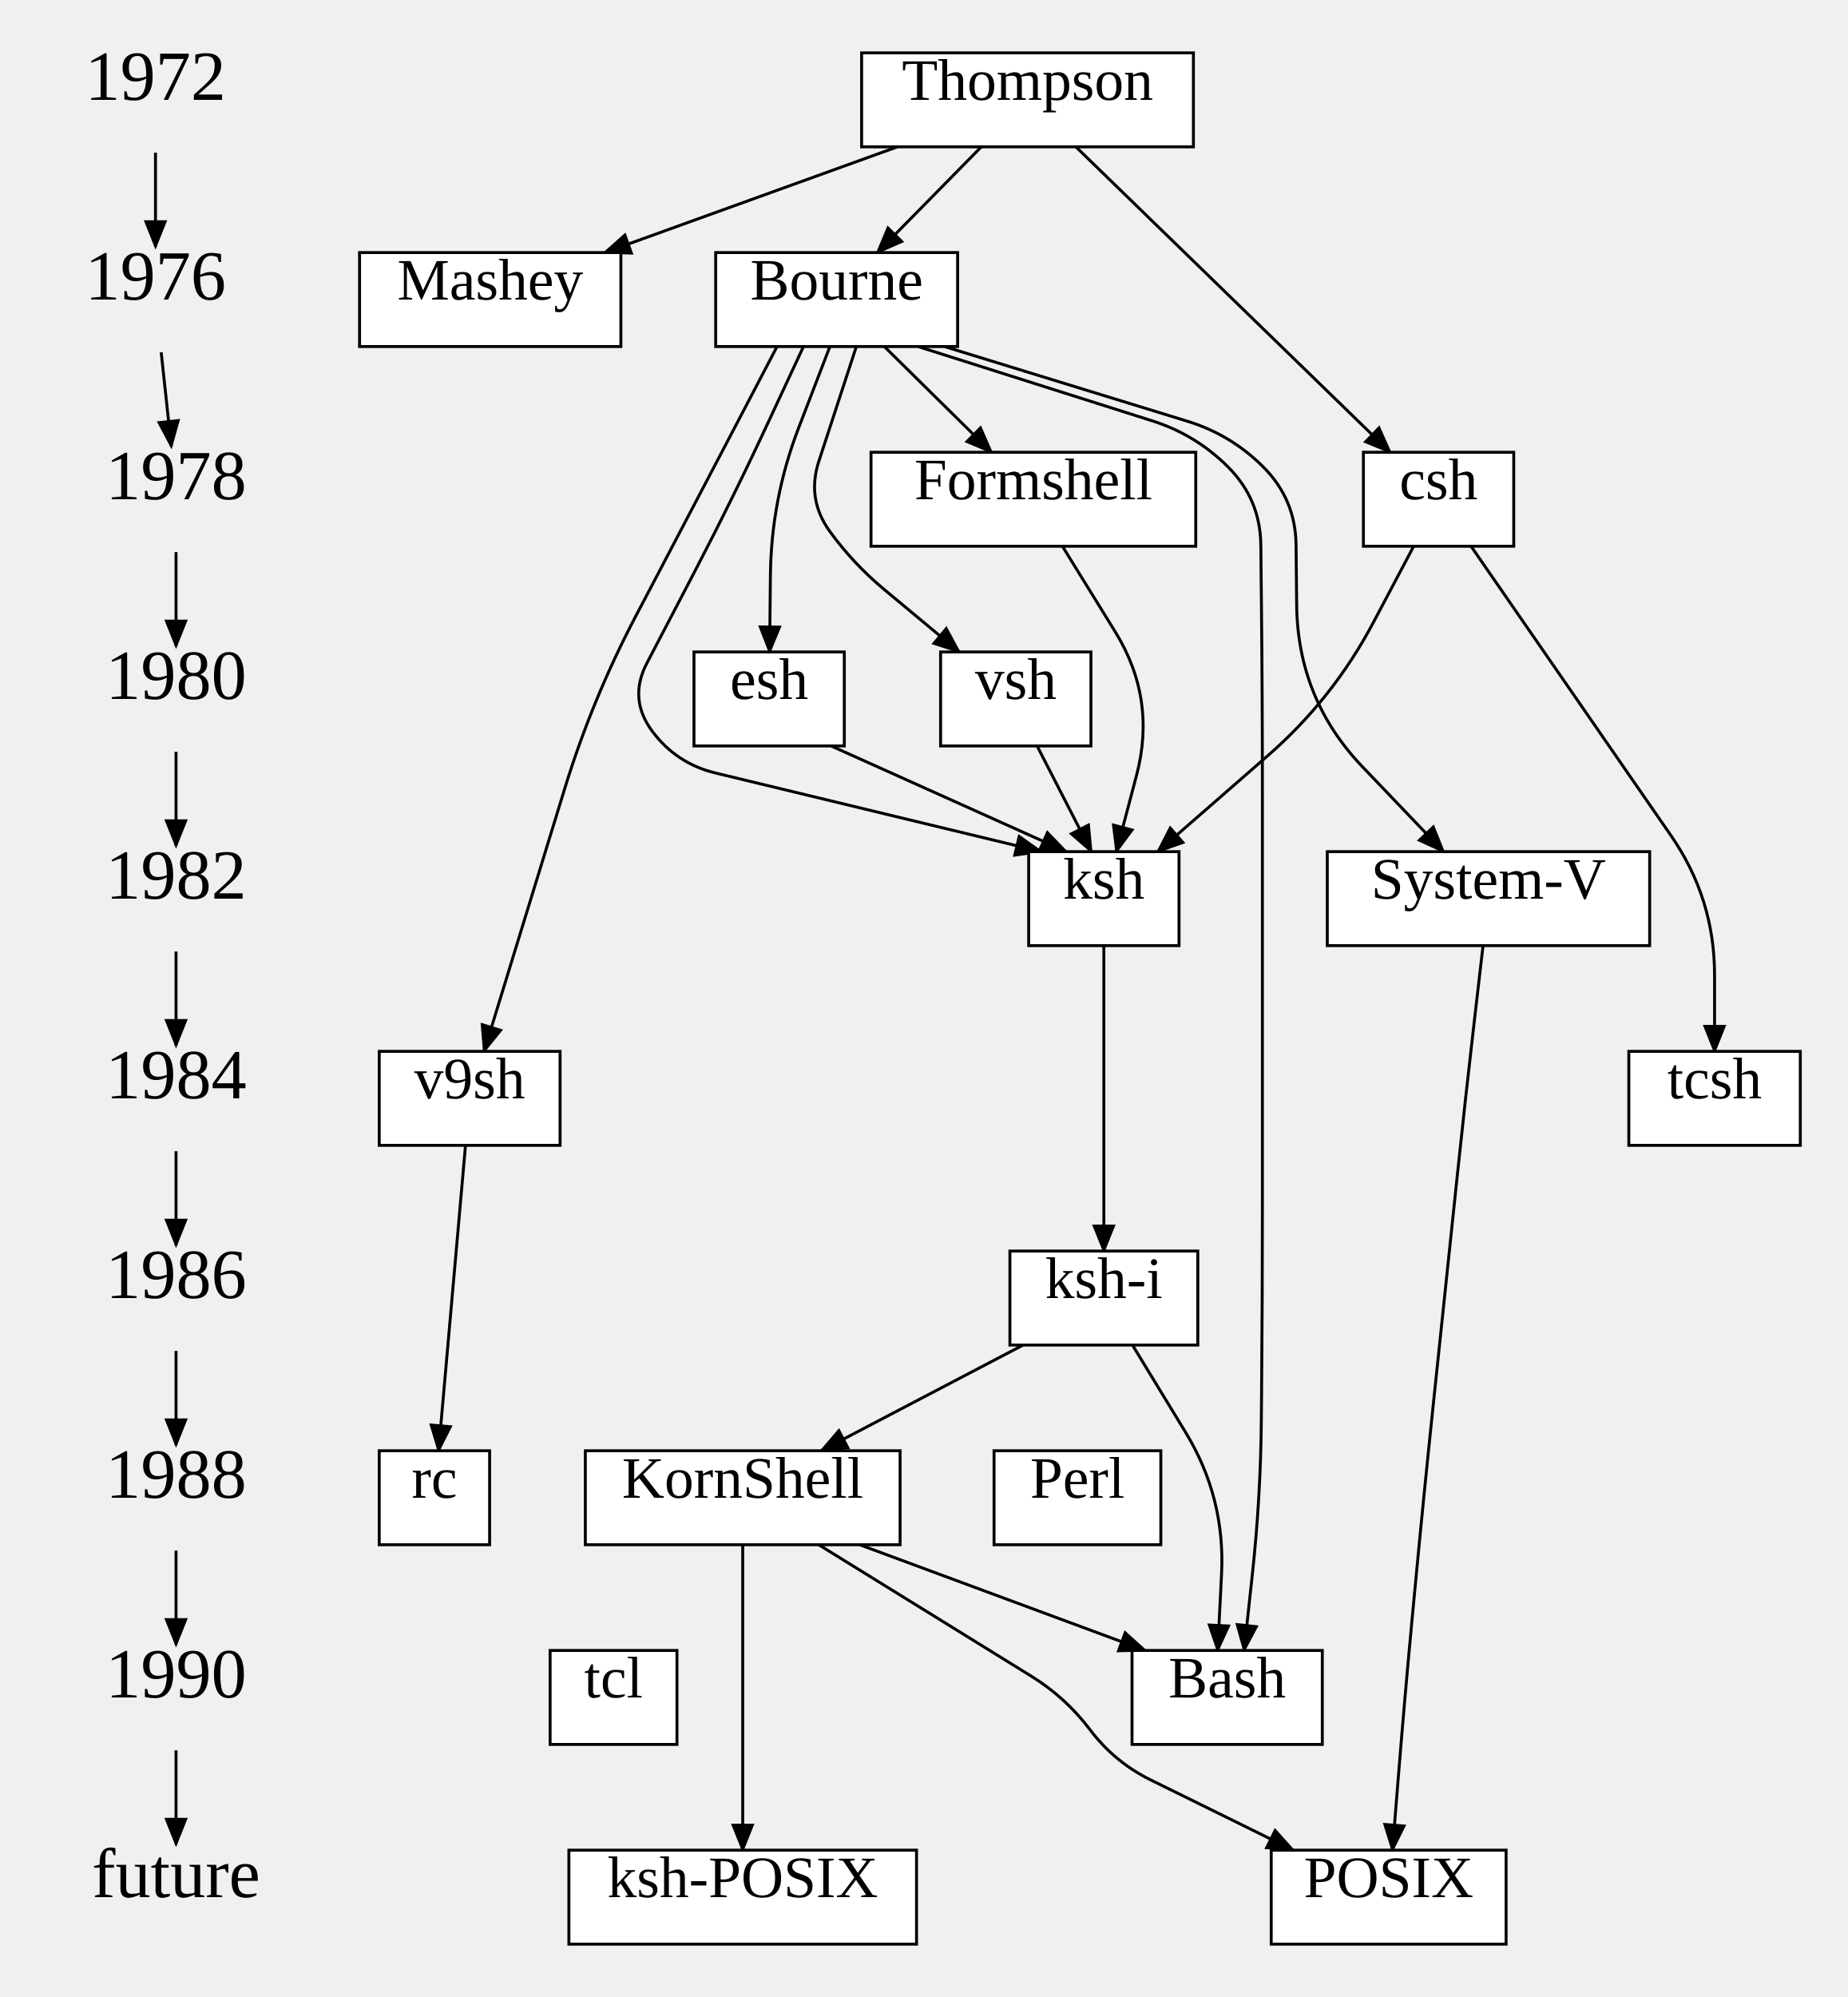
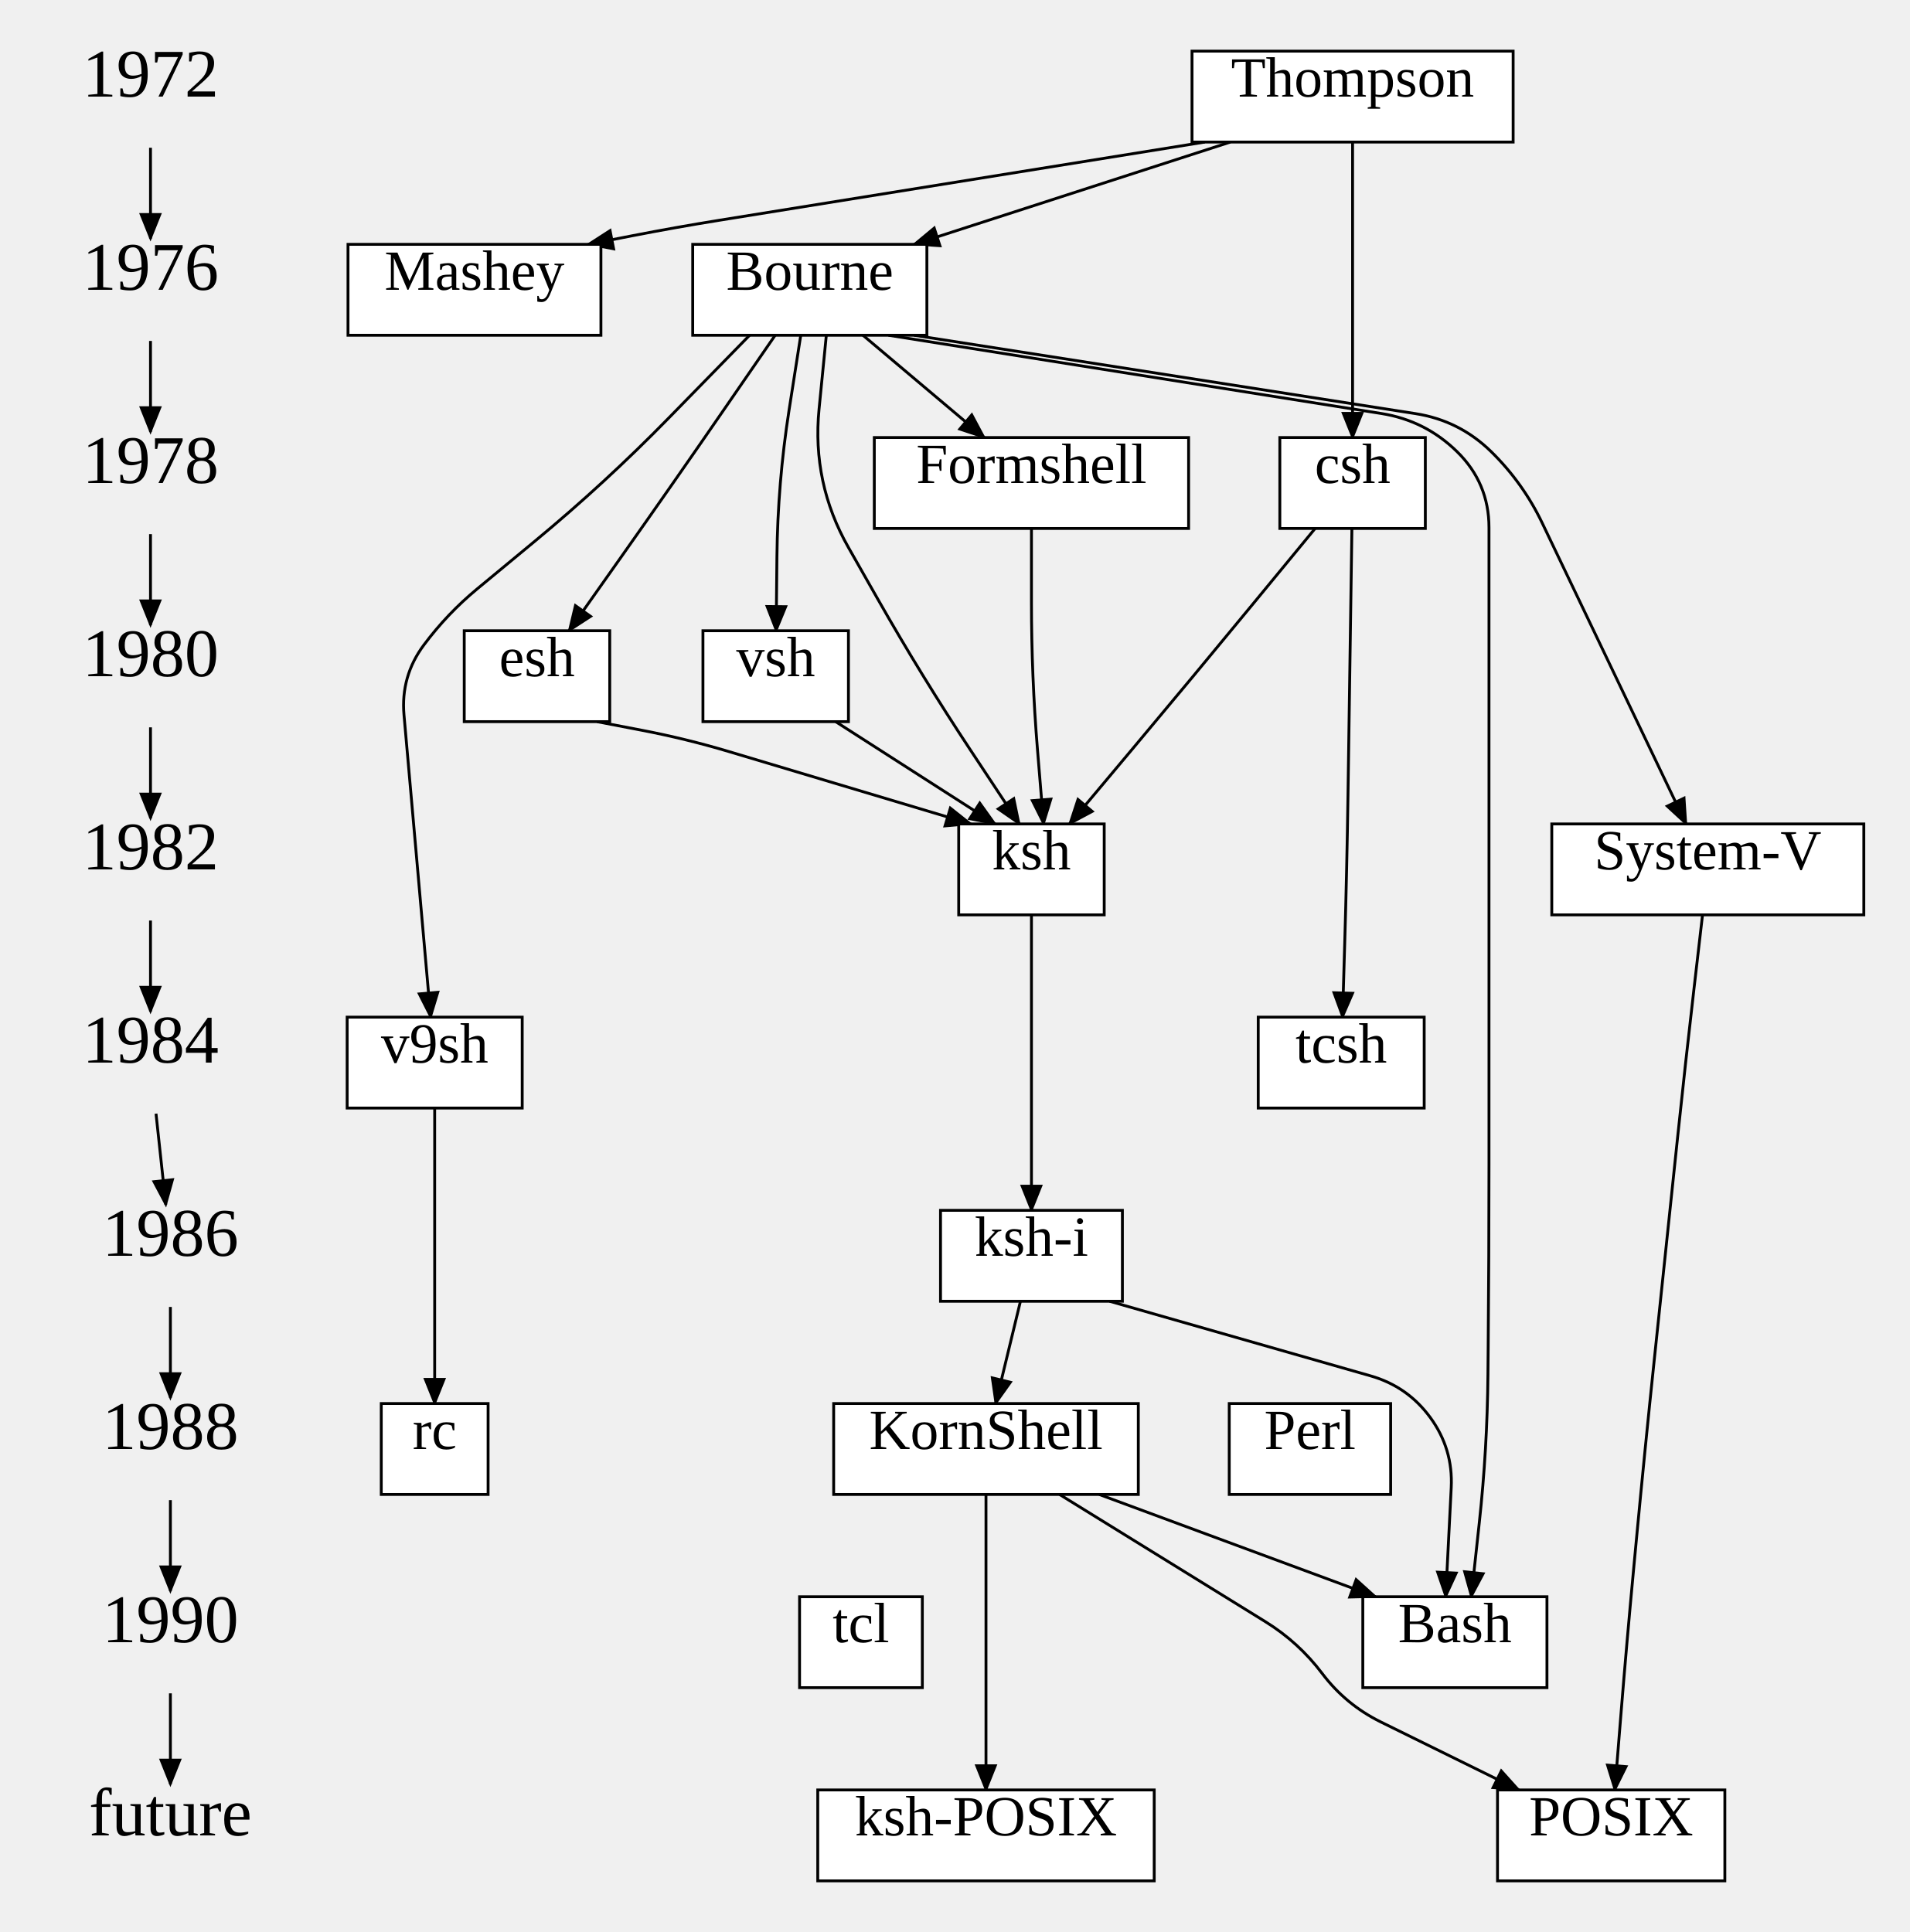
- <svg xmlns="http://www.w3.org/2000/svg" width="629.16" height="680">
+ <svg xmlns="http://www.w3.org/2000/svg" width="671.86" height="680">
  <style type="text/css">
		.edge { fill: none; }
	</style>
  <defs>
    <marker id="normal" markerWidth="10" markerHeight="8" refX="9" refY="4" orient="auto-start-reverse" markerUnits="userSpaceOnUse">
      <path d="M0,0 L0,8 L10,4 z" fill="context-stroke" />
    </marker>
    <marker id="vee" markerWidth="10" markerHeight="8" refX="9" refY="4" orient="auto-start-reverse" markerUnits="userSpaceOnUse">
      <path d="M0,0 L10,4 L0,8 L3,4 z" fill="context-stroke" />
    </marker>
    <marker id="dot" markerWidth="8" markerHeight="8" refX="7" refY="4" orient="auto-start-reverse" markerUnits="userSpaceOnUse">
      <circle cx="4" cy="4" r="3.5" fill="context-stroke" />
    </marker>
    <marker id="odot" markerWidth="8" markerHeight="8" refX="7" refY="4" orient="auto-start-reverse" markerUnits="userSpaceOnUse">
      <circle cx="4" cy="4" r="3" fill="white" stroke="context-stroke" />
    </marker>
  </defs>
  <g>
    <path class="edge" marker-end="url(#normal)" stroke="#000000" stroke-width="1" d="M52.96,52 L52.96,84 " />
-     <path class="edge" marker-end="url(#normal)" stroke="#000000" stroke-width="1" d="M54.899,119.975 L58.346,152.017 " />
-     <path class="edge" marker-end="url(#normal)" stroke="#000000" stroke-width="1" d="M59.96,188 L59.96,220 " />
-     <path class="edge" marker-end="url(#normal)" stroke="#000000" stroke-width="1" d="M59.96,256 L59.96,288 " />
-     <path class="edge" marker-end="url(#normal)" stroke="#000000" stroke-width="1" d="M59.96,324 L59.96,356 " />
-     <path class="edge" marker-end="url(#normal)" stroke="#000000" stroke-width="1" d="M59.96,392 L59.96,424 " />
+     <path class="edge" marker-end="url(#normal)" stroke="#000000" stroke-width="1" d="M52.96,120 L52.96,152 " />
+     <path class="edge" marker-end="url(#normal)" stroke="#000000" stroke-width="1" d="M52.96,188 L52.96,220 " />
+     <path class="edge" marker-end="url(#normal)" stroke="#000000" stroke-width="1" d="M52.96,256 L52.96,288 " />
+     <path class="edge" marker-end="url(#normal)" stroke="#000000" stroke-width="1" d="M52.96,324 L52.96,356 " />
+     <path class="edge" marker-end="url(#normal)" stroke="#000000" stroke-width="1" d="M54.899,391.975 L58.346,424.017 " />
    <path class="edge" marker-end="url(#normal)" stroke="#000000" stroke-width="1" d="M59.96,460 L59.96,492 " />
    <path class="edge" marker-end="url(#normal)" stroke="#000000" stroke-width="1" d="M59.96,528 L59.96,560 " />
    <path class="edge" marker-end="url(#normal)" stroke="#000000" stroke-width="1" d="M59.96,596 L59.96,628 " />
-     <path class="edge" marker-end="url(#normal)" stroke="#000000" stroke-width="1" d="M305.647,50 L205.942,86 " />
-     <path class="edge" marker-end="url(#normal)" stroke="#000000" stroke-width="1" d="M334.22,50 L298.806,86 " />
-     <path class="edge" marker-end="url(#normal)" stroke="#000000" stroke-width="1" d="M366.431,50 L397.007,79.703 Q419.96,102 442.913,124.297 L473.489,154 " />
-     <path class="edge" marker-end="url(#normal)" stroke="#000000" stroke-width="1" d="M501.019,186 L518.989,212 Q536.96,238 554.931,264 L569.177,284.612 Q583.96,306 583.96,332 L583.96,358 " />
-     <path class="edge" marker-end="url(#normal)" stroke="#000000" stroke-width="1" d="M273.66,118 L261.56,144 Q249.46,170 236.188,195.422 L220.309,225.838 Q213.96,238 222.16,249 L222.16,249 Q230.36,260 243.697,263.22 L354.627,290 " />
-     <path class="edge" marker-end="url(#normal)" stroke="#000000" stroke-width="1" d="M282.66,118 L271.994,145.732 Q262.66,170 262.392,196 L262.125,222 " />
-     <path class="edge" marker-end="url(#normal)" stroke="#000000" stroke-width="1" d="M291.66,118 L278.887,157.072 Q274.66,170 282.66,181 L282.66,181 Q290.66,192 301.117,200.698 L326.725,222 " />
-     <path class="edge" marker-end="url(#normal)" stroke="#000000" stroke-width="1" d="M321.66,118 L404.39,143.429 Q419.26,148 430.26,159 L430.26,159 Q441.26,170 441.42,185.556 L441.631,206.002 Q441.96,238 464.071,261.132 L491.666,290 " />
-     <path class="edge" marker-end="url(#normal)" stroke="#000000" stroke-width="1" d="M264.66,118 L251.06,144 Q237.46,170 223.806,195.972 L216.601,209.676 Q201.71,238 192.319,268.591 L188.817,280 Q180.835,306 172.853,332 L164.872,358 " />
-     <path class="edge" marker-end="url(#normal)" stroke="#000000" stroke-width="1" d="M158.548,390 L156.254,416 Q153.96,442 151.666,468 L149.372,494 " />
-     <path class="edge" marker-end="url(#normal)" stroke="#000000" stroke-width="1" d="M312.66,118 L392.431,143.298 Q407.26,148 418.26,159 L418.26,159 Q429.26,170 429.42,185.556 L429.631,206.002 Q429.96,238 429.96,270 L429.96,274 Q429.96,306 429.96,338 L429.96,342 Q429.96,374 429.96,406 L429.96,410 Q429.96,442 429.678,473.999 L429.591,483.849 Q429.36,510 426.545,536 L423.731,562 " />
-     <path class="edge" marker-end="url(#normal)" stroke="#000000" stroke-width="1" d="M385.701,458 L403.822,487.764 Q417.36,510 416.045,536 L414.731,562 " />
-     <path class="edge" marker-end="url(#normal)" stroke="#000000" stroke-width="1" d="M292.802,526 L390.06,562 " />
-     <path class="edge" marker-end="url(#normal)" stroke="#000000" stroke-width="1" d="M283.06,254 L363.16,290 " />
-     <path class="edge" marker-end="url(#normal)" stroke="#000000" stroke-width="1" d="M353.224,254 L371.693,290 " />
-     <path class="edge" marker-end="url(#normal)" stroke="#000000" stroke-width="1" d="M361.842,186 L379.829,215.121 Q393.96,238 387.093,264 L380.227,290 " />
-     <path class="edge" marker-end="url(#normal)" stroke="#000000" stroke-width="1" d="M481.489,186 L467.725,212 Q453.96,238 431.785,257.332 L394.313,290 " />
-     <path class="edge" marker-end="url(#normal)" stroke="#000000" stroke-width="1" d="M278.842,526 L351.239,570.754 Q362.96,578 371.26,589 L371.26,589 Q379.56,600 391.922,606.088 L440.473,630 " />
-     <path class="edge" marker-end="url(#normal)" stroke="#000000" stroke-width="1" d="M505.108,322 L502.1,348 Q499.091,374 496.361,400.031 L495.298,410.175 Q491.96,442 488.623,473.825 L488.167,478.175 Q484.83,510 481.836,541.86 L480.88,552.03 Q478.438,578 476.344,604 L474.249,630 " />
-     <path class="edge" marker-end="url(#normal)" stroke="#000000" stroke-width="1" d="M375.96,322 L375.96,348 Q375.96,374 375.96,400 L375.96,426 " />
-     <path class="edge" marker-end="url(#normal)" stroke="#000000" stroke-width="1" d="M348.46,458 L279.69,494 " />
-     <path class="edge" marker-end="url(#normal)" stroke="#000000" stroke-width="1" d="M252.96,526 L252.96,552 Q252.96,578 252.96,604 L252.96,630 " />
-     <path class="edge" marker-end="url(#normal)" stroke="#000000" stroke-width="1" d="M301.184,118 L337.688,154 " />
+     <path class="edge" marker-end="url(#normal)" stroke="#000000" stroke-width="1" d="M423.96,50 L253.25,77.504 Q237.76,80 222.36,83 L206.96,86 " />
+     <path class="edge" marker-end="url(#normal)" stroke="#000000" stroke-width="1" d="M432.96,50 L321.66,86 " />
+     <path class="edge" marker-end="url(#normal)" stroke="#000000" stroke-width="1" d="M475.96,50 L475.96,76 Q475.96,102 475.96,128 L475.96,154 " />
+     <path class="edge" marker-end="url(#normal)" stroke="#000000" stroke-width="1" d="M475.725,186 L475.342,212 Q474.96,238 474.578,264 L474.342,279.992 Q473.96,306 473.195,332 L472.431,358 " />
+     <path class="edge" marker-end="url(#normal)" stroke="#000000" stroke-width="1" d="M290.778,118 L288.219,144 Q285.66,170 298.57,192.713 L308.908,210.902 Q324.31,238 341.502,264 L358.693,290 " />
+     <path class="edge" marker-end="url(#normal)" stroke="#000000" stroke-width="1" d="M272.778,118 L254.869,144 Q236.96,170 218.754,195.792 L200.254,222 " />
+     <path class="edge" marker-end="url(#normal)" stroke="#000000" stroke-width="1" d="M281.778,118 L277.67,144.31 Q273.66,170 273.392,196 L273.125,222 " />
+     <path class="edge" marker-end="url(#normal)" stroke="#000000" stroke-width="1" d="M321.66,118 L498.05,145.575 Q513.56,148 524.76,159 L524.76,159 Q535.96,170 542.73,184.164 L556.034,212 Q568.46,238 580.886,264 L593.313,290 " />
+     <path class="edge" marker-end="url(#normal)" stroke="#000000" stroke-width="1" d="M263.778,118 L235.326,147.114 Q212.96,170 188.304,190.399 L167.931,207.254 Q157.36,216 149.16,227 L149.16,227 Q140.96,238 142.166,251.667 L144.666,280 Q146.96,306 149.254,332 L151.548,358 " />
+     <path class="edge" marker-end="url(#normal)" stroke="#000000" stroke-width="1" d="M152.96,390 L152.96,416 Q152.96,442 152.96,468 L152.96,494 " />
+     <path class="edge" marker-end="url(#normal)" stroke="#000000" stroke-width="1" d="M312.66,118 L486.056,145.538 Q501.56,148 512.76,159 L512.76,159 Q523.96,170 523.96,185.698 L523.96,206 Q523.96,238 523.96,270 L523.96,274 Q523.96,306 523.96,338 L523.96,342 Q523.96,374 523.96,406 L523.96,410 Q523.96,442 523.678,473.999 L523.591,483.849 Q523.36,510 520.545,536 L517.731,562 " />
+     <path class="edge" marker-end="url(#normal)" stroke="#000000" stroke-width="1" d="M390.46,458 L482.283,484.26 Q495.36,488 503.36,499 L503.36,499 Q511.36,510 510.673,523.584 L508.731,562 " />
+     <path class="edge" marker-end="url(#normal)" stroke="#000000" stroke-width="1" d="M386.802,526 L484.06,562 " />
+     <path class="edge" marker-end="url(#normal)" stroke="#000000" stroke-width="1" d="M210.06,254 L225.71,257 Q241.36,260 256.626,264.568 L341.627,290 " />
+     <path class="edge" marker-end="url(#normal)" stroke="#000000" stroke-width="1" d="M294.06,254 L350.16,290 " />
+     <path class="edge" marker-end="url(#normal)" stroke="#000000" stroke-width="1" d="M362.96,186 L362.96,212 Q362.96,238 365.086,263.913 L367.227,290 " />
+     <path class="edge" marker-end="url(#normal)" stroke="#000000" stroke-width="1" d="M462.784,186 L440.303,213.298 Q419.96,238 399.403,262.524 L376.372,290 " />
+     <path class="edge" marker-end="url(#normal)" stroke="#000000" stroke-width="1" d="M372.842,526 L445.239,570.754 Q456.96,578 465.26,589 L465.26,589 Q473.56,600 485.922,606.088 L534.473,630 " />
+     <path class="edge" marker-end="url(#normal)" stroke="#000000" stroke-width="1" d="M599.108,322 L596.1,348 Q593.091,374 590.361,400.031 L589.298,410.175 Q585.961,442 582.623,473.825 L582.167,478.175 Q578.83,510 575.836,541.86 L574.88,552.03 Q572.439,578 570.344,604 L568.249,630 " />
+     <path class="edge" marker-end="url(#normal)" stroke="#000000" stroke-width="1" d="M362.96,322 L362.96,348 Q362.96,374 362.96,400 L362.96,426 " />
+     <path class="edge" marker-end="url(#normal)" stroke="#000000" stroke-width="1" d="M359.086,458 L350.368,494 " />
+     <path class="edge" marker-end="url(#normal)" stroke="#000000" stroke-width="1" d="M346.96,526 L346.96,552 Q346.96,578 346.96,604 L346.96,630 " />
+     <path class="edge" marker-end="url(#normal)" stroke="#000000" stroke-width="1" d="M303.66,118 L346.345,154 " />
    <g x="16" y="16" width="73.92" height="36" class="node" fill="#FFFFFF" stroke="#000000" stroke-width="1" />
    <text text-anchor="middle" alignment-baseline="middle" x="52.96" y="34" font-size="24" fill="#000000">1972</text>
    <g x="16" y="84" width="73.92" height="36" class="node" fill="#FFFFFF" stroke="#000000" stroke-width="1" />
    <text text-anchor="middle" alignment-baseline="middle" x="52.96" y="102" font-size="24" fill="#000000">1976</text>
-     <g x="23" y="152" width="73.92" height="36" class="node" fill="#FFFFFF" stroke="#000000" stroke-width="1" />
-     <text text-anchor="middle" alignment-baseline="middle" x="59.96" y="170" font-size="24" fill="#000000">1978</text>
-     <g x="23" y="220" width="73.92" height="36" class="node" fill="#FFFFFF" stroke="#000000" stroke-width="1" />
-     <text text-anchor="middle" alignment-baseline="middle" x="59.96" y="238" font-size="24" fill="#000000">1980</text>
-     <g x="23" y="288" width="73.92" height="36" class="node" fill="#FFFFFF" stroke="#000000" stroke-width="1" />
-     <text text-anchor="middle" alignment-baseline="middle" x="59.96" y="306" font-size="24" fill="#000000">1982</text>
-     <g x="23" y="356" width="73.92" height="36" class="node" fill="#FFFFFF" stroke="#000000" stroke-width="1" />
-     <text text-anchor="middle" alignment-baseline="middle" x="59.96" y="374" font-size="24" fill="#000000">1984</text>
+     <g x="16" y="152" width="73.92" height="36" class="node" fill="#FFFFFF" stroke="#000000" stroke-width="1" />
+     <text text-anchor="middle" alignment-baseline="middle" x="52.96" y="170" font-size="24" fill="#000000">1978</text>
+     <g x="16" y="220" width="73.92" height="36" class="node" fill="#FFFFFF" stroke="#000000" stroke-width="1" />
+     <text text-anchor="middle" alignment-baseline="middle" x="52.96" y="238" font-size="24" fill="#000000">1980</text>
+     <g x="16" y="288" width="73.92" height="36" class="node" fill="#FFFFFF" stroke="#000000" stroke-width="1" />
+     <text text-anchor="middle" alignment-baseline="middle" x="52.96" y="306" font-size="24" fill="#000000">1982</text>
+     <g x="16" y="356" width="73.92" height="36" class="node" fill="#FFFFFF" stroke="#000000" stroke-width="1" />
+     <text text-anchor="middle" alignment-baseline="middle" x="52.96" y="374" font-size="24" fill="#000000">1984</text>
    <g x="23" y="424" width="73.92" height="36" class="node" fill="#FFFFFF" stroke="#000000" stroke-width="1" />
    <text text-anchor="middle" alignment-baseline="middle" x="59.96" y="442" font-size="24" fill="#000000">1986</text>
    <g x="23" y="492" width="73.92" height="36" class="node" fill="#FFFFFF" stroke="#000000" stroke-width="1" />
    <text text-anchor="middle" alignment-baseline="middle" x="59.96" y="510" font-size="24" fill="#000000">1988</text>
    <g x="23" y="560" width="73.92" height="36" class="node" fill="#FFFFFF" stroke="#000000" stroke-width="1" />
    <text text-anchor="middle" alignment-baseline="middle" x="59.96" y="578" font-size="24" fill="#000000">1990</text>
    <g x="16.28" y="628" width="87.36" height="36" class="node" fill="#FFFFFF" stroke="#000000" stroke-width="1" />
    <text text-anchor="middle" alignment-baseline="middle" x="59.96" y="646" font-size="24" fill="#000000">future</text>
    <rect x="122.46" y="86" width="89" height="32" class="node" fill="#FFFFFF" stroke="#000000" stroke-width="1" />
    <text text-anchor="middle" alignment-baseline="middle" x="166.96" y="102" font-size="20" fill="#000000">Mashey</text>
    <rect x="243.76" y="86" width="82.4" height="32" class="node" fill="#FFFFFF" stroke="#000000" stroke-width="1" />
    <text text-anchor="middle" alignment-baseline="middle" x="284.96" y="102" font-size="20" fill="#000000">Bourne</text>
-     <rect x="296.66" y="154" width="110.6" height="32" class="node" fill="#FFFFFF" stroke="#000000" stroke-width="1" />
-     <text text-anchor="middle" alignment-baseline="middle" x="351.96" y="170" font-size="20" fill="#000000">Formshell</text>
-     <rect x="464.36" y="154" width="51.2" height="32" class="node" fill="#FFFFFF" stroke="#000000" stroke-width="1" />
-     <text text-anchor="middle" alignment-baseline="middle" x="489.96" y="170" font-size="20" fill="#000000">csh</text>
-     <rect x="236.36" y="222" width="51.2" height="32" class="node" fill="#FFFFFF" stroke="#000000" stroke-width="1" />
-     <text text-anchor="middle" alignment-baseline="middle" x="261.96" y="238" font-size="20" fill="#000000">esh</text>
-     <rect x="320.36" y="222" width="51.2" height="32" class="node" fill="#FFFFFF" stroke="#000000" stroke-width="1" />
-     <text text-anchor="middle" alignment-baseline="middle" x="345.96" y="238" font-size="20" fill="#000000">vsh</text>
-     <rect x="350.36" y="290" width="51.2" height="32" class="node" fill="#FFFFFF" stroke="#000000" stroke-width="1" />
-     <text text-anchor="middle" alignment-baseline="middle" x="375.96" y="306" font-size="20" fill="#000000">ksh</text>
-     <rect x="452.06" y="290" width="109.8" height="32" class="node" fill="#FFFFFF" stroke="#000000" stroke-width="1" />
-     <text text-anchor="middle" alignment-baseline="middle" x="506.96" y="306" font-size="20" fill="#000000">System-V</text>
-     <rect x="129.16" y="358" width="61.6" height="32" class="node" fill="#FFFFFF" stroke="#000000" stroke-width="1" />
-     <text text-anchor="middle" alignment-baseline="middle" x="159.96" y="374" font-size="20" fill="#000000">v9sh</text>
-     <rect x="554.76" y="358" width="58.4" height="32" class="node" fill="#FFFFFF" stroke="#000000" stroke-width="1" />
-     <text text-anchor="middle" alignment-baseline="middle" x="583.96" y="374" font-size="20" fill="#000000">tcsh</text>
-     <rect x="343.96" y="426" width="64" height="32" class="node" fill="#FFFFFF" stroke="#000000" stroke-width="1" />
-     <text text-anchor="middle" alignment-baseline="middle" x="375.96" y="442" font-size="20" fill="#000000">ksh-i</text>
-     <rect x="199.36" y="494" width="107.2" height="32" class="node" fill="#FFFFFF" stroke="#000000" stroke-width="1" />
-     <text text-anchor="middle" alignment-baseline="middle" x="252.96" y="510" font-size="20" fill="#000000">KornShell</text>
-     <rect x="338.56" y="494" width="56.8" height="32" class="node" fill="#FFFFFF" stroke="#000000" stroke-width="1" />
-     <text text-anchor="middle" alignment-baseline="middle" x="366.96" y="510" font-size="20" fill="#000000">Perl</text>
-     <rect x="129.16" y="494" width="37.6" height="32" class="node" fill="#FFFFFF" stroke="#000000" stroke-width="1" />
-     <text text-anchor="middle" alignment-baseline="middle" x="147.96" y="510" font-size="20" fill="#000000">rc</text>
-     <rect x="187.36" y="562" width="43.2" height="32" class="node" fill="#FFFFFF" stroke="#000000" stroke-width="1" />
-     <text text-anchor="middle" alignment-baseline="middle" x="208.96" y="578" font-size="20" fill="#000000">tcl</text>
-     <rect x="385.56" y="562" width="64.8" height="32" class="node" fill="#FFFFFF" stroke="#000000" stroke-width="1" />
-     <text text-anchor="middle" alignment-baseline="middle" x="417.96" y="578" font-size="20" fill="#000000">Bash</text>
-     <rect x="432.96" y="630" width="80" height="32" class="node" fill="#FFFFFF" stroke="#000000" stroke-width="1" />
-     <text text-anchor="middle" alignment-baseline="middle" x="472.96" y="646" font-size="20" fill="#000000">POSIX</text>
-     <rect x="193.76" y="630" width="118.4" height="32" class="node" fill="#FFFFFF" stroke="#000000" stroke-width="1" />
-     <text text-anchor="middle" alignment-baseline="middle" x="252.96" y="646" font-size="20" fill="#000000">ksh-POSIX</text>
-     <rect x="293.46" y="18" width="113" height="32" class="node" fill="#FFFFFF" stroke="#000000" stroke-width="1" />
-     <text text-anchor="middle" alignment-baseline="middle" x="349.96" y="34" font-size="20" fill="#000000">Thompson</text>
+     <rect x="307.66" y="154" width="110.6" height="32" class="node" fill="#FFFFFF" stroke="#000000" stroke-width="1" />
+     <text text-anchor="middle" alignment-baseline="middle" x="362.96" y="170" font-size="20" fill="#000000">Formshell</text>
+     <rect x="450.36" y="154" width="51.2" height="32" class="node" fill="#FFFFFF" stroke="#000000" stroke-width="1" />
+     <text text-anchor="middle" alignment-baseline="middle" x="475.96" y="170" font-size="20" fill="#000000">csh</text>
+     <rect x="163.36" y="222" width="51.2" height="32" class="node" fill="#FFFFFF" stroke="#000000" stroke-width="1" />
+     <text text-anchor="middle" alignment-baseline="middle" x="188.96" y="238" font-size="20" fill="#000000">esh</text>
+     <rect x="247.36" y="222" width="51.2" height="32" class="node" fill="#FFFFFF" stroke="#000000" stroke-width="1" />
+     <text text-anchor="middle" alignment-baseline="middle" x="272.96" y="238" font-size="20" fill="#000000">vsh</text>
+     <rect x="337.36" y="290" width="51.2" height="32" class="node" fill="#FFFFFF" stroke="#000000" stroke-width="1" />
+     <text text-anchor="middle" alignment-baseline="middle" x="362.96" y="306" font-size="20" fill="#000000">ksh</text>
+     <rect x="546.06" y="290" width="109.8" height="32" class="node" fill="#FFFFFF" stroke="#000000" stroke-width="1" />
+     <text text-anchor="middle" alignment-baseline="middle" x="600.96" y="306" font-size="20" fill="#000000">System-V</text>
+     <rect x="122.16" y="358" width="61.6" height="32" class="node" fill="#FFFFFF" stroke="#000000" stroke-width="1" />
+     <text text-anchor="middle" alignment-baseline="middle" x="152.96" y="374" font-size="20" fill="#000000">v9sh</text>
+     <rect x="442.76" y="358" width="58.4" height="32" class="node" fill="#FFFFFF" stroke="#000000" stroke-width="1" />
+     <text text-anchor="middle" alignment-baseline="middle" x="471.96" y="374" font-size="20" fill="#000000">tcsh</text>
+     <rect x="330.96" y="426" width="64" height="32" class="node" fill="#FFFFFF" stroke="#000000" stroke-width="1" />
+     <text text-anchor="middle" alignment-baseline="middle" x="362.96" y="442" font-size="20" fill="#000000">ksh-i</text>
+     <rect x="293.36" y="494" width="107.2" height="32" class="node" fill="#FFFFFF" stroke="#000000" stroke-width="1" />
+     <text text-anchor="middle" alignment-baseline="middle" x="346.96" y="510" font-size="20" fill="#000000">KornShell</text>
+     <rect x="432.56" y="494" width="56.8" height="32" class="node" fill="#FFFFFF" stroke="#000000" stroke-width="1" />
+     <text text-anchor="middle" alignment-baseline="middle" x="460.96" y="510" font-size="20" fill="#000000">Perl</text>
+     <rect x="134.16" y="494" width="37.6" height="32" class="node" fill="#FFFFFF" stroke="#000000" stroke-width="1" />
+     <text text-anchor="middle" alignment-baseline="middle" x="152.96" y="510" font-size="20" fill="#000000">rc</text>
+     <rect x="281.36" y="562" width="43.2" height="32" class="node" fill="#FFFFFF" stroke="#000000" stroke-width="1" />
+     <text text-anchor="middle" alignment-baseline="middle" x="302.96" y="578" font-size="20" fill="#000000">tcl</text>
+     <rect x="479.56" y="562" width="64.8" height="32" class="node" fill="#FFFFFF" stroke="#000000" stroke-width="1" />
+     <text text-anchor="middle" alignment-baseline="middle" x="511.96" y="578" font-size="20" fill="#000000">Bash</text>
+     <rect x="526.96" y="630" width="80" height="32" class="node" fill="#FFFFFF" stroke="#000000" stroke-width="1" />
+     <text text-anchor="middle" alignment-baseline="middle" x="566.96" y="646" font-size="20" fill="#000000">POSIX</text>
+     <rect x="287.76" y="630" width="118.4" height="32" class="node" fill="#FFFFFF" stroke="#000000" stroke-width="1" />
+     <text text-anchor="middle" alignment-baseline="middle" x="346.96" y="646" font-size="20" fill="#000000">ksh-POSIX</text>
+     <rect x="419.46" y="18" width="113" height="32" class="node" fill="#FFFFFF" stroke="#000000" stroke-width="1" />
+     <text text-anchor="middle" alignment-baseline="middle" x="475.96" y="34" font-size="20" fill="#000000">Thompson</text>
  </g>
</svg>
